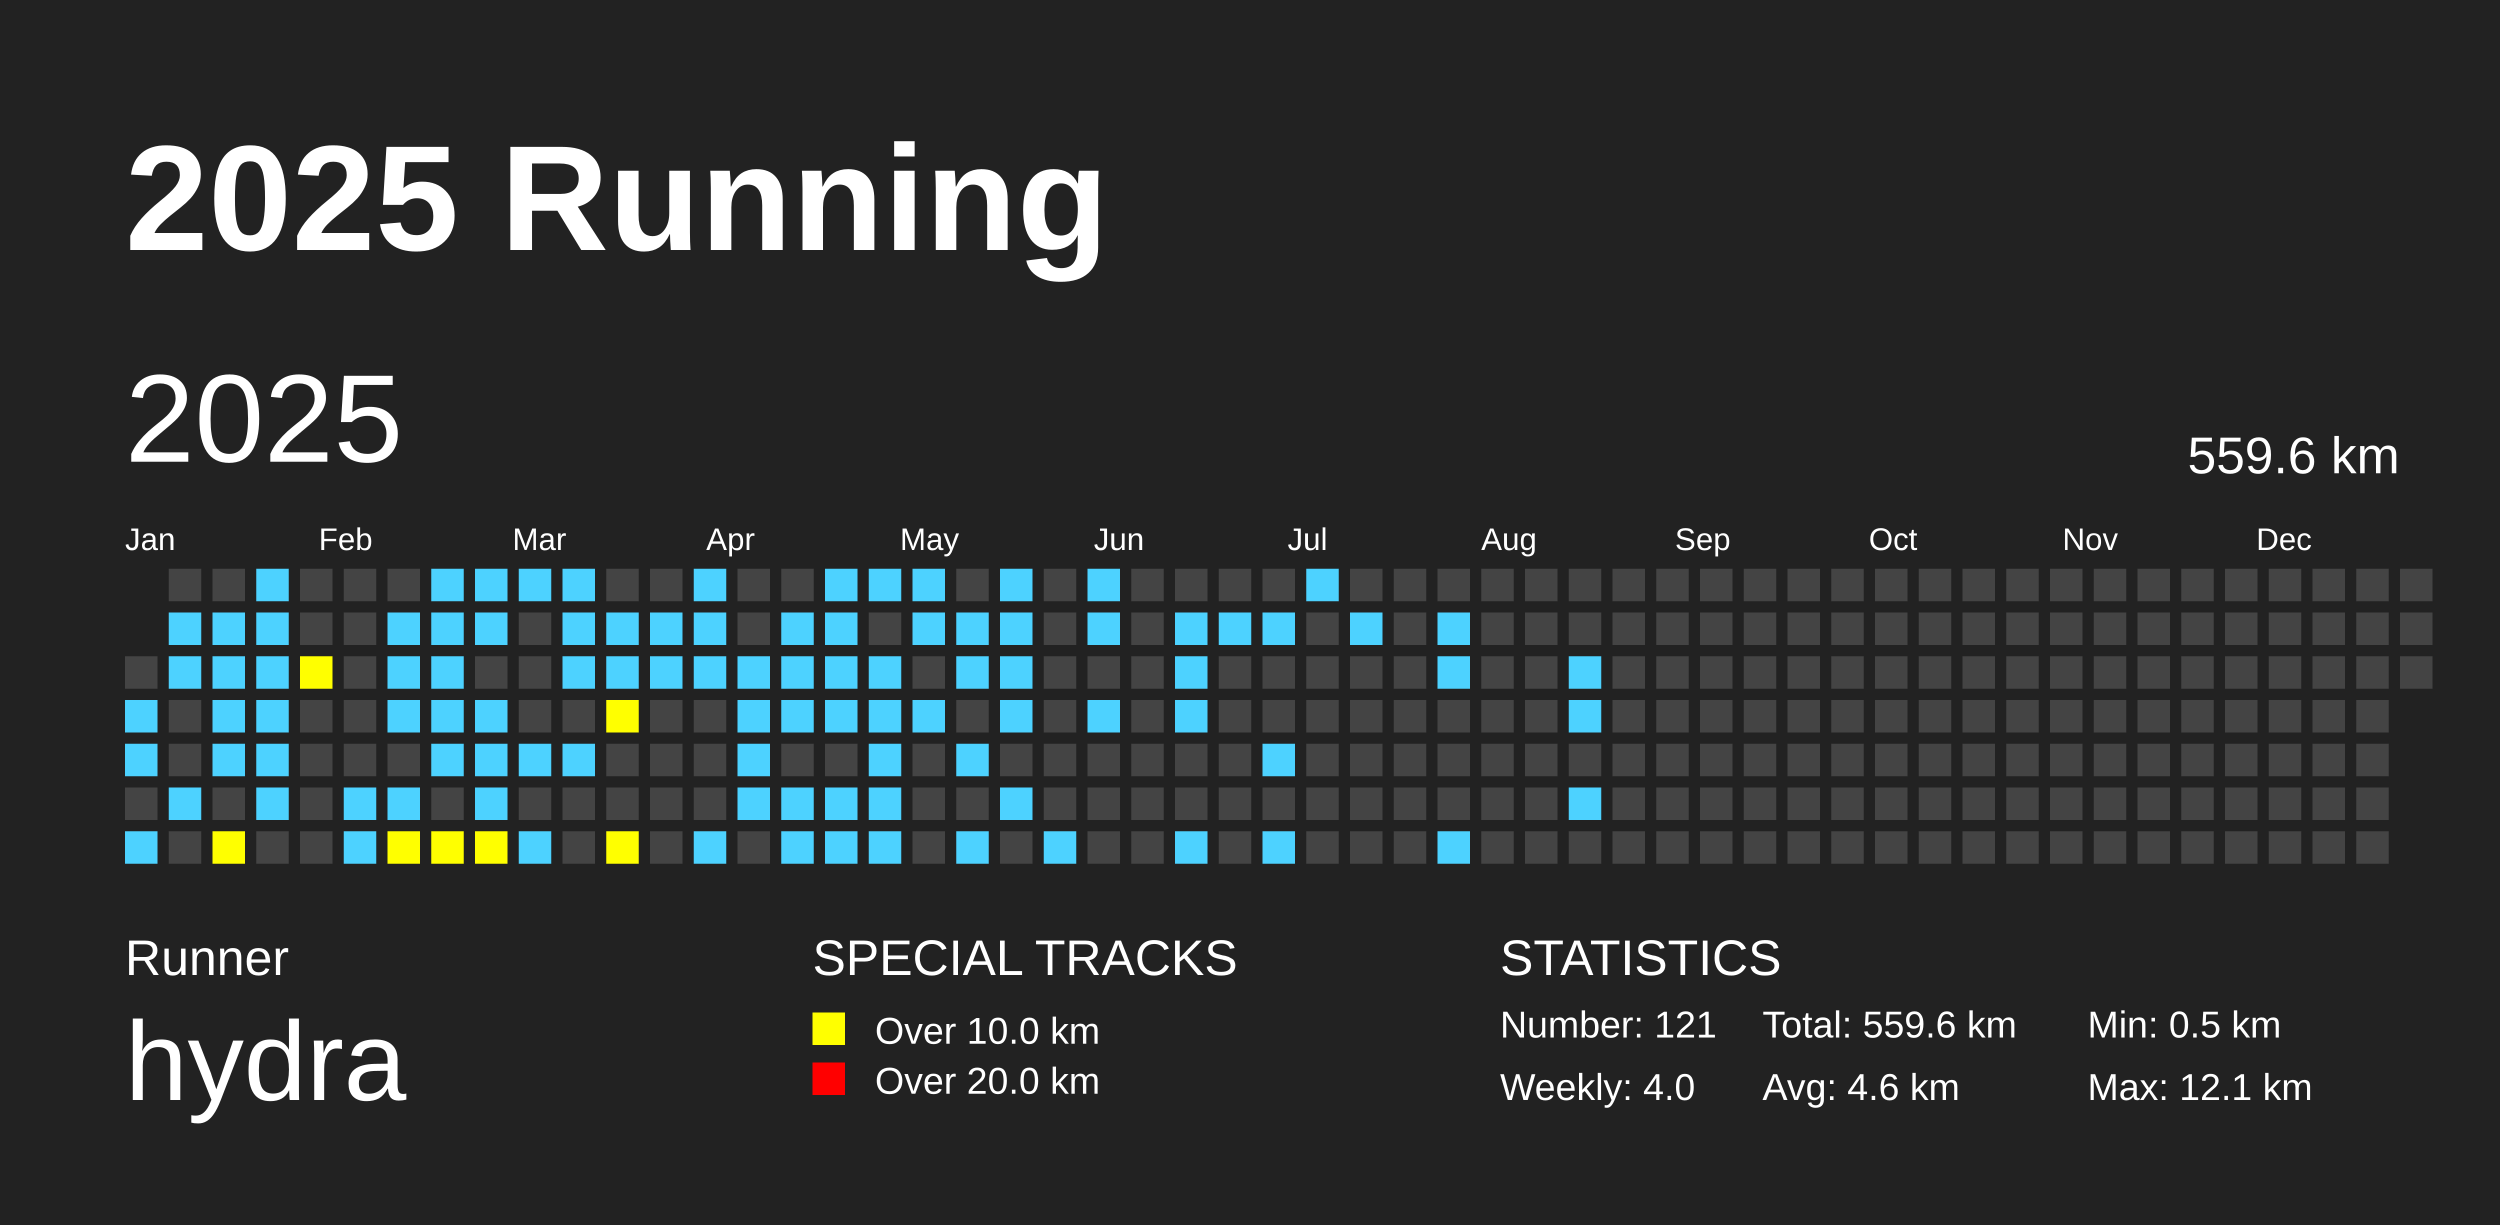
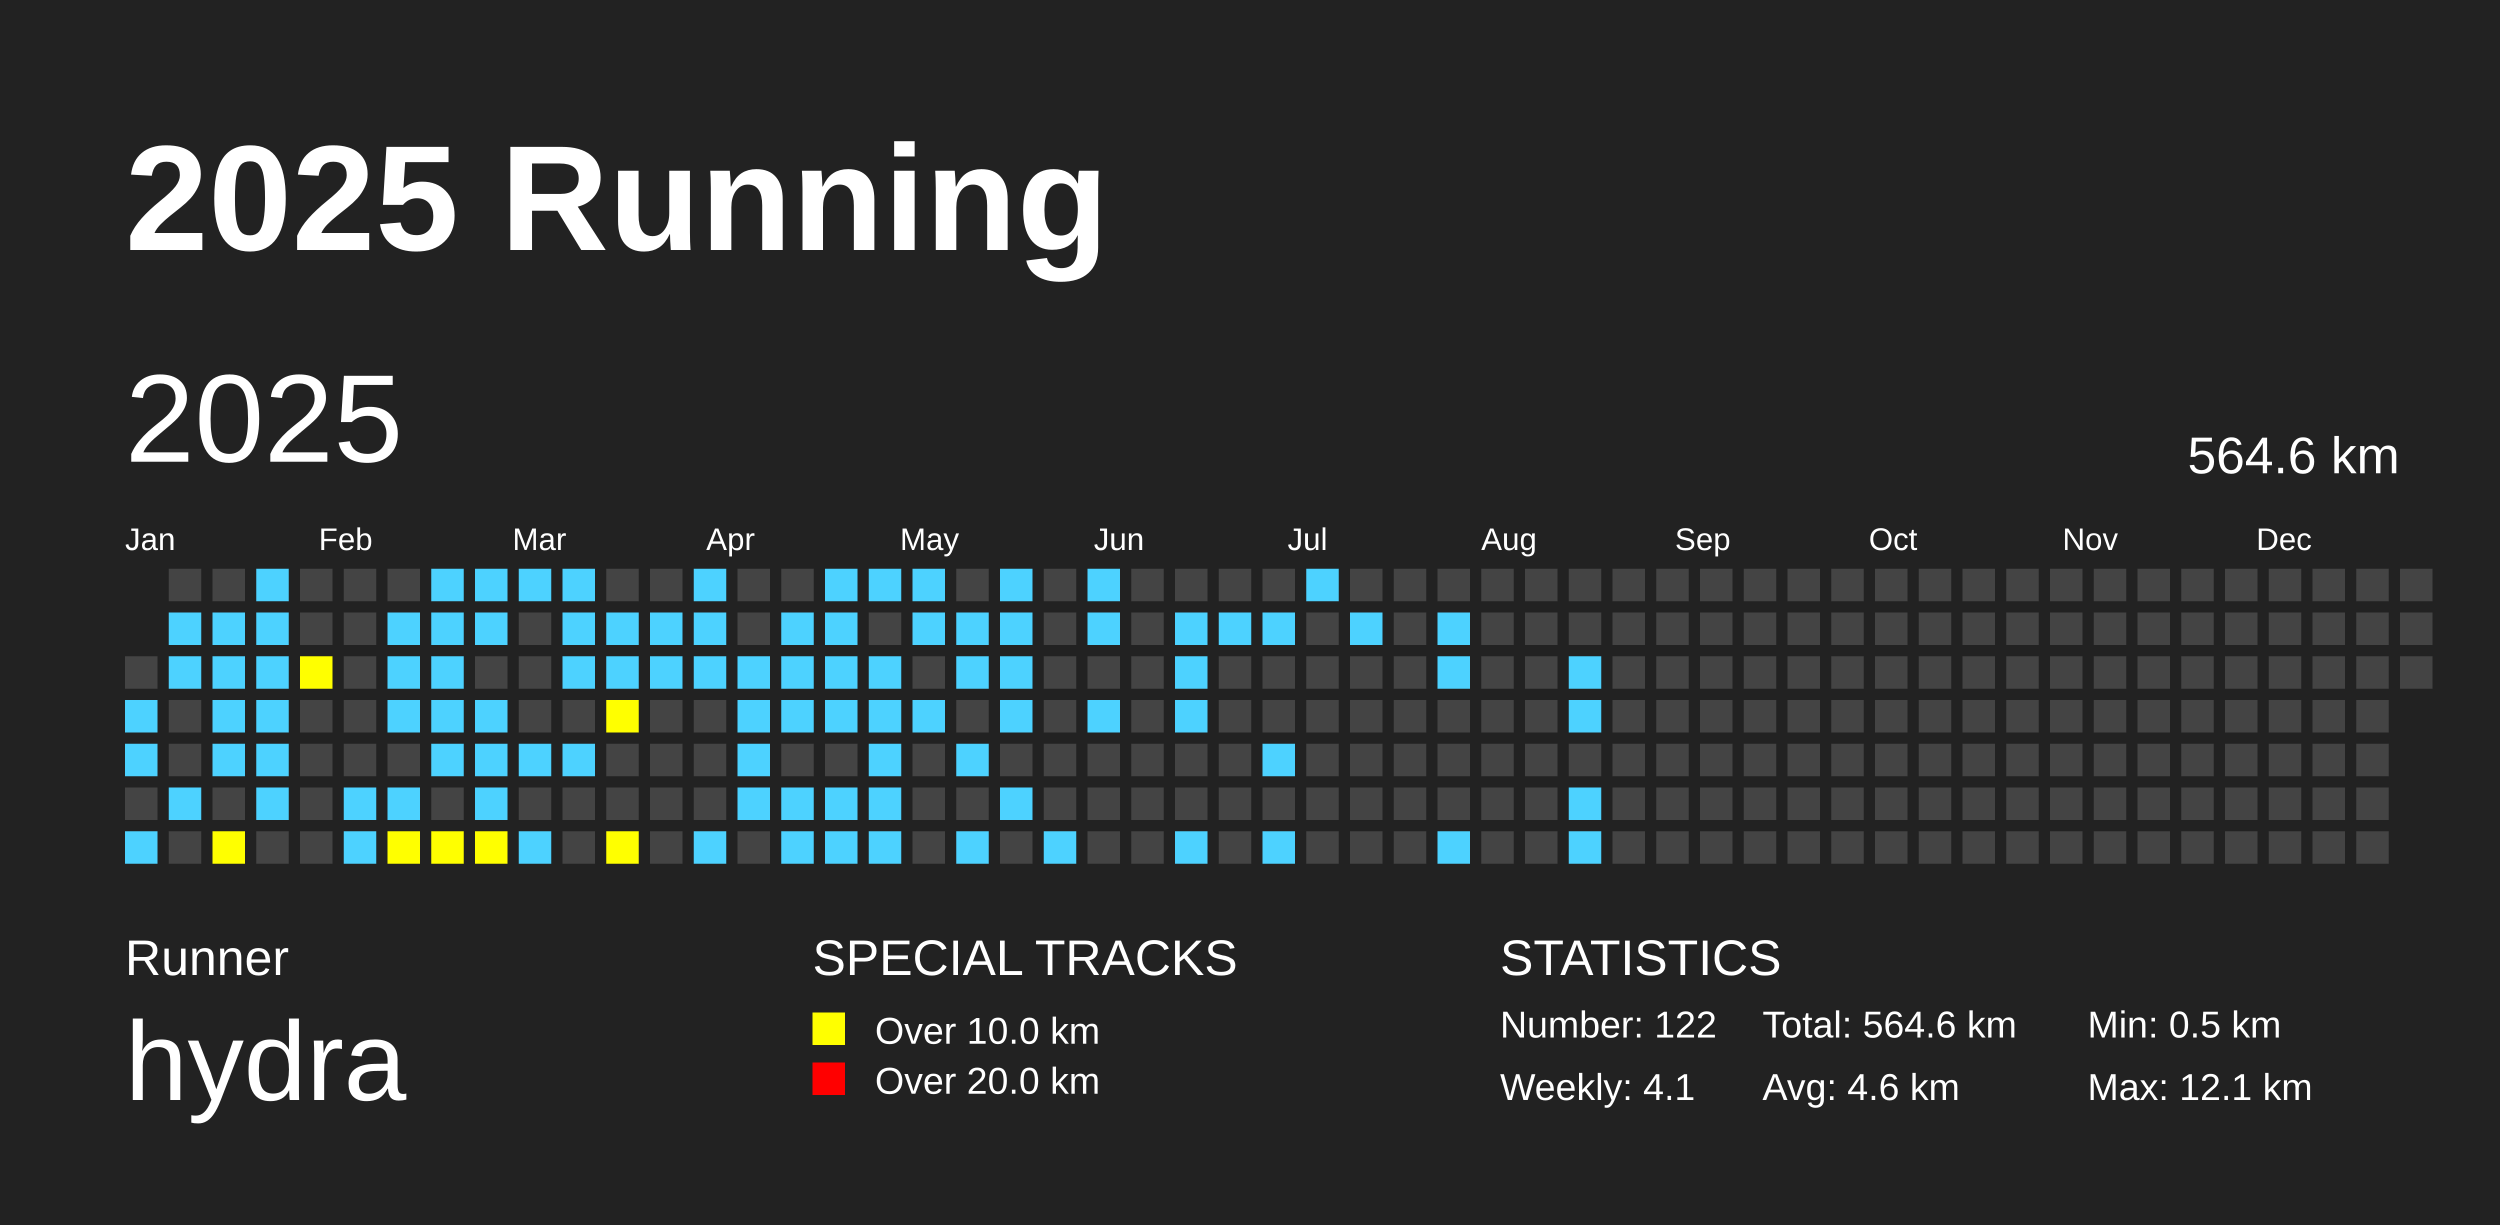
<svg xmlns="http://www.w3.org/2000/svg" baseProfile="full" height="98mm" version="1.1" viewBox="0,0,200,98" width="200mm">
  <defs />
  <rect fill="#222222" height="98" width="200" x="0" y="0" />
  <text fill="#FFFFFF" style="font-size:12px; font-family:Arial; font-weight:bold;" x="10" y="20">2025 Running</text>
  <text fill="#FFFFFF" style="font-size:4px; font-family:Arial" x="10" y="78">Runner</text>
  <text fill="#FFFFFF" style="font-size:9px; font-family:Arial" x="10" y="88">hydra</text>
  <text fill="#FFFFFF" style="font-size:4px; font-family:Arial" x="65" y="78">SPECIAL TRACKS</text>
  <rect fill="yellow" height="2.6" width="2.6" x="65" y="81" />
  <text fill="#FFFFFF" style="font-size:3px; font-family:Arial" x="70" y="83.5">Over 10.0 km</text>
  <rect fill="red" height="2.6" width="2.6" x="65" y="85" />
  <text fill="#FFFFFF" style="font-size:3px; font-family:Arial" x="70" y="87.5">Over 20.0 km</text>
  <text fill="#FFFFFF" style="font-size:4px; font-family:Arial" x="120" y="78">STATISTICS</text>
-   <text fill="#FFFFFF" style="font-size:3px; font-family:Arial" x="120" y="83">Number: 121</text>
-   <text fill="#FFFFFF" style="font-size:3px; font-family:Arial" x="120" y="88">Weekly: 4.0</text>
-   <text fill="#FFFFFF" style="font-size:3px; font-family:Arial" x="141" y="83">Total: 559.6 km</text>
+   <text fill="#FFFFFF" style="font-size:3px; font-family:Arial" x="120" y="83">Number: 122</text>
+   <text fill="#FFFFFF" style="font-size:3px; font-family:Arial" x="120" y="88">Weekly: 4.1</text>
+   <text fill="#FFFFFF" style="font-size:3px; font-family:Arial" x="141" y="83">Total: 564.6 km</text>
  <text fill="#FFFFFF" style="font-size:3px; font-family:Arial" x="141" y="88">Avg: 4.6 km</text>
  <text fill="#FFFFFF" style="font-size:3px; font-family:Arial" x="167" y="83">Min: 0.5 km</text>
  <text fill="#FFFFFF" style="font-size:3px; font-family:Arial" x="167" y="88">Max: 12.1 km</text>
  <text dominant-baseline="hanging" fill="#FFFFFF" style="font-size:10.0px; font-family:Arial;" x="10" y="30">2025</text>
-   <text dominant-baseline="hanging" fill="#FFFFFF" style="font-size:4.125px; font-family:Arial;" x="175" y="35">559.6 km</text>
+   <text dominant-baseline="hanging" fill="#FFFFFF" style="font-size:4.125px; font-family:Arial;" x="175" y="35">564.6 km</text>
  <text fill="#FFFFFF" style="font-size:2.5px; font-family:Arial" x="10.0" y="44">Jan</text>
  <text fill="#FFFFFF" style="font-size:2.5px; font-family:Arial" x="25.5" y="44">Feb</text>
  <text fill="#FFFFFF" style="font-size:2.5px; font-family:Arial" x="41.0" y="44">Mar</text>
  <text fill="#FFFFFF" style="font-size:2.5px; font-family:Arial" x="56.5" y="44">Apr</text>
  <text fill="#FFFFFF" style="font-size:2.5px; font-family:Arial" x="72.0" y="44">May</text>
  <text fill="#FFFFFF" style="font-size:2.5px; font-family:Arial" x="87.5" y="44">Jun</text>
  <text fill="#FFFFFF" style="font-size:2.5px; font-family:Arial" x="103.0" y="44">Jul</text>
  <text fill="#FFFFFF" style="font-size:2.5px; font-family:Arial" x="118.5" y="44">Aug</text>
  <text fill="#FFFFFF" style="font-size:2.5px; font-family:Arial" x="134.0" y="44">Sep</text>
  <text fill="#FFFFFF" style="font-size:2.5px; font-family:Arial" x="149.5" y="44">Oct</text>
  <text fill="#FFFFFF" style="font-size:2.5px; font-family:Arial" x="165.0" y="44">Nov</text>
  <text fill="#FFFFFF" style="font-size:2.5px; font-family:Arial" x="180.5" y="44">Dec</text>
  <rect fill="#444444" height="2.6" width="2.6" x="10.0" y="52.5" />
  <rect fill="#4DD2FF" height="2.6" width="2.6" x="10.0" y="56.0" />
  <rect fill="#4DD2FF" height="2.6" width="2.6" x="10.0" y="59.5" />
  <rect fill="#444444" height="2.6" width="2.6" x="10.0" y="63.0" />
  <rect fill="#4DD2FF" height="2.6" width="2.6" x="10.0" y="66.5" />
  <rect fill="#444444" height="2.6" width="2.6" x="13.5" y="45.5" />
  <rect fill="#4DD2FF" height="2.6" width="2.6" x="13.5" y="49.0" />
  <rect fill="#4DD2FF" height="2.6" width="2.6" x="13.5" y="52.5" />
  <rect fill="#444444" height="2.6" width="2.6" x="13.5" y="56.0" />
  <rect fill="#444444" height="2.6" width="2.6" x="13.5" y="59.5" />
  <rect fill="#4DD2FF" height="2.6" width="2.6" x="13.5" y="63.0" />
  <rect fill="#444444" height="2.6" width="2.6" x="13.5" y="66.5" />
  <rect fill="#444444" height="2.6" width="2.6" x="17.0" y="45.5" />
  <rect fill="#4DD2FF" height="2.6" width="2.6" x="17.0" y="49.0" />
  <rect fill="#4DD2FF" height="2.6" width="2.6" x="17.0" y="52.5" />
  <rect fill="#4DD2FF" height="2.6" width="2.6" x="17.0" y="56.0" />
  <rect fill="#4DD2FF" height="2.6" width="2.6" x="17.0" y="59.5" />
  <rect fill="#444444" height="2.6" width="2.6" x="17.0" y="63.0" />
  <rect fill="yellow" height="2.6" width="2.6" x="17.0" y="66.5" />
  <rect fill="#4DD2FF" height="2.6" width="2.6" x="20.5" y="45.5" />
  <rect fill="#4DD2FF" height="2.6" width="2.6" x="20.5" y="49.0" />
  <rect fill="#4DD2FF" height="2.6" width="2.6" x="20.5" y="52.5" />
  <rect fill="#4DD2FF" height="2.6" width="2.6" x="20.5" y="56.0" />
  <rect fill="#4DD2FF" height="2.6" width="2.6" x="20.5" y="59.5" />
  <rect fill="#4DD2FF" height="2.6" width="2.6" x="20.5" y="63.0" />
  <rect fill="#444444" height="2.6" width="2.6" x="20.5" y="66.5" />
  <rect fill="#444444" height="2.6" width="2.6" x="24.0" y="45.5" />
  <rect fill="#444444" height="2.6" width="2.6" x="24.0" y="49.0" />
  <rect fill="yellow" height="2.6" width="2.6" x="24.0" y="52.5" />
  <rect fill="#444444" height="2.6" width="2.6" x="24.0" y="56.0" />
  <rect fill="#444444" height="2.6" width="2.6" x="24.0" y="59.5" />
  <rect fill="#444444" height="2.6" width="2.6" x="24.0" y="63.0" />
  <rect fill="#444444" height="2.6" width="2.6" x="24.0" y="66.5" />
  <rect fill="#444444" height="2.6" width="2.6" x="27.5" y="45.5" />
  <rect fill="#444444" height="2.6" width="2.6" x="27.5" y="49.0" />
  <rect fill="#444444" height="2.6" width="2.6" x="27.5" y="52.5" />
  <rect fill="#444444" height="2.6" width="2.6" x="27.5" y="56.0" />
  <rect fill="#444444" height="2.6" width="2.6" x="27.5" y="59.5" />
  <rect fill="#4DD2FF" height="2.6" width="2.6" x="27.5" y="63.0" />
  <rect fill="#4DD2FF" height="2.6" width="2.6" x="27.5" y="66.5" />
  <rect fill="#444444" height="2.6" width="2.6" x="31.0" y="45.5" />
  <rect fill="#4DD2FF" height="2.6" width="2.6" x="31.0" y="49.0" />
  <rect fill="#4DD2FF" height="2.6" width="2.6" x="31.0" y="52.5" />
  <rect fill="#4DD2FF" height="2.6" width="2.6" x="31.0" y="56.0" />
  <rect fill="#444444" height="2.6" width="2.6" x="31.0" y="59.5" />
  <rect fill="#4DD2FF" height="2.6" width="2.6" x="31.0" y="63.0" />
  <rect fill="yellow" height="2.6" width="2.6" x="31.0" y="66.5" />
  <rect fill="#4DD2FF" height="2.6" width="2.6" x="34.5" y="45.5" />
  <rect fill="#4DD2FF" height="2.6" width="2.6" x="34.5" y="49.0" />
  <rect fill="#4DD2FF" height="2.6" width="2.6" x="34.5" y="52.5" />
  <rect fill="#4DD2FF" height="2.6" width="2.6" x="34.5" y="56.0" />
  <rect fill="#4DD2FF" height="2.6" width="2.6" x="34.5" y="59.5" />
  <rect fill="#444444" height="2.6" width="2.6" x="34.5" y="63.0" />
  <rect fill="yellow" height="2.6" width="2.6" x="34.5" y="66.5" />
  <rect fill="#4DD2FF" height="2.6" width="2.6" x="38.0" y="45.5" />
  <rect fill="#4DD2FF" height="2.6" width="2.6" x="38.0" y="49.0" />
  <rect fill="#444444" height="2.6" width="2.6" x="38.0" y="52.5" />
  <rect fill="#4DD2FF" height="2.6" width="2.6" x="38.0" y="56.0" />
  <rect fill="#4DD2FF" height="2.6" width="2.6" x="38.0" y="59.5" />
  <rect fill="#4DD2FF" height="2.6" width="2.6" x="38.0" y="63.0" />
  <rect fill="yellow" height="2.6" width="2.6" x="38.0" y="66.5" />
  <rect fill="#4DD2FF" height="2.6" width="2.6" x="41.5" y="45.5" />
  <rect fill="#444444" height="2.6" width="2.6" x="41.5" y="49.0" />
  <rect fill="#444444" height="2.6" width="2.6" x="41.5" y="52.5" />
  <rect fill="#444444" height="2.6" width="2.6" x="41.5" y="56.0" />
  <rect fill="#4DD2FF" height="2.6" width="2.6" x="41.5" y="59.5" />
  <rect fill="#444444" height="2.6" width="2.6" x="41.5" y="63.0" />
  <rect fill="#4DD2FF" height="2.6" width="2.6" x="41.5" y="66.5" />
  <rect fill="#4DD2FF" height="2.6" width="2.6" x="45.0" y="45.5" />
  <rect fill="#4DD2FF" height="2.6" width="2.6" x="45.0" y="49.0" />
  <rect fill="#4DD2FF" height="2.6" width="2.6" x="45.0" y="52.5" />
  <rect fill="#444444" height="2.6" width="2.6" x="45.0" y="56.0" />
  <rect fill="#4DD2FF" height="2.6" width="2.6" x="45.0" y="59.5" />
  <rect fill="#444444" height="2.6" width="2.6" x="45.0" y="63.0" />
  <rect fill="#444444" height="2.6" width="2.6" x="45.0" y="66.5" />
  <rect fill="#444444" height="2.6" width="2.6" x="48.5" y="45.5" />
  <rect fill="#4DD2FF" height="2.6" width="2.6" x="48.5" y="49.0" />
  <rect fill="#4DD2FF" height="2.6" width="2.6" x="48.5" y="52.5" />
  <rect fill="yellow" height="2.6" width="2.6" x="48.5" y="56.0" />
  <rect fill="#444444" height="2.6" width="2.6" x="48.5" y="59.5" />
  <rect fill="#444444" height="2.6" width="2.6" x="48.5" y="63.0" />
  <rect fill="yellow" height="2.6" width="2.6" x="48.5" y="66.5" />
  <rect fill="#444444" height="2.6" width="2.6" x="52.0" y="45.5" />
  <rect fill="#4DD2FF" height="2.6" width="2.6" x="52.0" y="49.0" />
  <rect fill="#4DD2FF" height="2.6" width="2.6" x="52.0" y="52.5" />
  <rect fill="#444444" height="2.6" width="2.6" x="52.0" y="56.0" />
  <rect fill="#444444" height="2.6" width="2.6" x="52.0" y="59.5" />
  <rect fill="#444444" height="2.6" width="2.6" x="52.0" y="63.0" />
  <rect fill="#444444" height="2.6" width="2.6" x="52.0" y="66.5" />
  <rect fill="#4DD2FF" height="2.6" width="2.6" x="55.5" y="45.5" />
  <rect fill="#4DD2FF" height="2.6" width="2.6" x="55.5" y="49.0" />
  <rect fill="#4DD2FF" height="2.6" width="2.6" x="55.5" y="52.5" />
  <rect fill="#444444" height="2.6" width="2.6" x="55.5" y="56.0" />
  <rect fill="#444444" height="2.6" width="2.6" x="55.5" y="59.5" />
  <rect fill="#444444" height="2.6" width="2.6" x="55.5" y="63.0" />
  <rect fill="#4DD2FF" height="2.6" width="2.6" x="55.5" y="66.5" />
  <rect fill="#444444" height="2.6" width="2.6" x="59.0" y="45.5" />
  <rect fill="#444444" height="2.6" width="2.6" x="59.0" y="49.0" />
  <rect fill="#4DD2FF" height="2.6" width="2.6" x="59.0" y="52.5" />
  <rect fill="#4DD2FF" height="2.6" width="2.6" x="59.0" y="56.0" />
  <rect fill="#4DD2FF" height="2.6" width="2.6" x="59.0" y="59.5" />
  <rect fill="#4DD2FF" height="2.6" width="2.6" x="59.0" y="63.0" />
  <rect fill="#444444" height="2.6" width="2.6" x="59.0" y="66.5" />
  <rect fill="#444444" height="2.6" width="2.6" x="62.5" y="45.5" />
  <rect fill="#4DD2FF" height="2.6" width="2.6" x="62.5" y="49.0" />
  <rect fill="#4DD2FF" height="2.6" width="2.6" x="62.5" y="52.5" />
  <rect fill="#4DD2FF" height="2.6" width="2.6" x="62.5" y="56.0" />
  <rect fill="#444444" height="2.6" width="2.6" x="62.5" y="59.5" />
  <rect fill="#4DD2FF" height="2.6" width="2.6" x="62.5" y="63.0" />
  <rect fill="#4DD2FF" height="2.6" width="2.6" x="62.5" y="66.5" />
  <rect fill="#4DD2FF" height="2.6" width="2.6" x="66.0" y="45.5" />
  <rect fill="#4DD2FF" height="2.6" width="2.6" x="66.0" y="49.0" />
  <rect fill="#4DD2FF" height="2.6" width="2.6" x="66.0" y="52.5" />
  <rect fill="#4DD2FF" height="2.6" width="2.6" x="66.0" y="56.0" />
  <rect fill="#444444" height="2.6" width="2.6" x="66.0" y="59.5" />
  <rect fill="#4DD2FF" height="2.6" width="2.6" x="66.0" y="63.0" />
  <rect fill="#4DD2FF" height="2.6" width="2.6" x="66.0" y="66.5" />
  <rect fill="#4DD2FF" height="2.6" width="2.6" x="69.5" y="45.5" />
  <rect fill="#444444" height="2.6" width="2.6" x="69.5" y="49.0" />
  <rect fill="#4DD2FF" height="2.6" width="2.6" x="69.5" y="52.5" />
  <rect fill="#4DD2FF" height="2.6" width="2.6" x="69.5" y="56.0" />
  <rect fill="#4DD2FF" height="2.6" width="2.6" x="69.5" y="59.5" />
  <rect fill="#4DD2FF" height="2.6" width="2.6" x="69.5" y="63.0" />
  <rect fill="#4DD2FF" height="2.6" width="2.6" x="69.5" y="66.5" />
  <rect fill="#4DD2FF" height="2.6" width="2.6" x="73.0" y="45.5" />
  <rect fill="#4DD2FF" height="2.6" width="2.6" x="73.0" y="49.0" />
  <rect fill="#444444" height="2.6" width="2.6" x="73.0" y="52.5" />
  <rect fill="#4DD2FF" height="2.6" width="2.6" x="73.0" y="56.0" />
  <rect fill="#444444" height="2.6" width="2.6" x="73.0" y="59.5" />
  <rect fill="#444444" height="2.6" width="2.6" x="73.0" y="63.0" />
  <rect fill="#444444" height="2.6" width="2.6" x="73.0" y="66.5" />
  <rect fill="#444444" height="2.6" width="2.6" x="76.5" y="45.5" />
  <rect fill="#4DD2FF" height="2.6" width="2.6" x="76.5" y="49.0" />
  <rect fill="#4DD2FF" height="2.6" width="2.6" x="76.5" y="52.5" />
  <rect fill="#444444" height="2.6" width="2.6" x="76.5" y="56.0" />
  <rect fill="#4DD2FF" height="2.6" width="2.6" x="76.5" y="59.5" />
  <rect fill="#444444" height="2.6" width="2.6" x="76.5" y="63.0" />
  <rect fill="#4DD2FF" height="2.6" width="2.6" x="76.5" y="66.5" />
  <rect fill="#4DD2FF" height="2.6" width="2.6" x="80.0" y="45.5" />
  <rect fill="#4DD2FF" height="2.6" width="2.6" x="80.0" y="49.0" />
  <rect fill="#4DD2FF" height="2.6" width="2.6" x="80.0" y="52.5" />
  <rect fill="#4DD2FF" height="2.6" width="2.6" x="80.0" y="56.0" />
  <rect fill="#444444" height="2.6" width="2.6" x="80.0" y="59.5" />
  <rect fill="#4DD2FF" height="2.6" width="2.6" x="80.0" y="63.0" />
  <rect fill="#444444" height="2.6" width="2.6" x="80.0" y="66.5" />
  <rect fill="#444444" height="2.6" width="2.6" x="83.5" y="45.5" />
  <rect fill="#444444" height="2.6" width="2.6" x="83.5" y="49.0" />
  <rect fill="#444444" height="2.6" width="2.6" x="83.5" y="52.5" />
  <rect fill="#444444" height="2.6" width="2.6" x="83.5" y="56.0" />
  <rect fill="#444444" height="2.6" width="2.6" x="83.5" y="59.5" />
  <rect fill="#444444" height="2.6" width="2.6" x="83.5" y="63.0" />
  <rect fill="#4DD2FF" height="2.6" width="2.6" x="83.5" y="66.5" />
  <rect fill="#4DD2FF" height="2.6" width="2.6" x="87.0" y="45.5" />
  <rect fill="#4DD2FF" height="2.6" width="2.6" x="87.0" y="49.0" />
  <rect fill="#444444" height="2.6" width="2.6" x="87.0" y="52.5" />
  <rect fill="#4DD2FF" height="2.6" width="2.6" x="87.0" y="56.0" />
  <rect fill="#444444" height="2.6" width="2.6" x="87.0" y="59.5" />
  <rect fill="#444444" height="2.6" width="2.6" x="87.0" y="63.0" />
  <rect fill="#444444" height="2.6" width="2.6" x="87.0" y="66.5" />
  <rect fill="#444444" height="2.6" width="2.6" x="90.5" y="45.5" />
  <rect fill="#444444" height="2.6" width="2.6" x="90.5" y="49.0" />
  <rect fill="#444444" height="2.6" width="2.6" x="90.5" y="52.5" />
  <rect fill="#444444" height="2.6" width="2.6" x="90.5" y="56.0" />
  <rect fill="#444444" height="2.6" width="2.6" x="90.5" y="59.5" />
  <rect fill="#444444" height="2.6" width="2.6" x="90.5" y="63.0" />
  <rect fill="#444444" height="2.6" width="2.6" x="90.5" y="66.5" />
  <rect fill="#444444" height="2.6" width="2.6" x="94.0" y="45.5" />
  <rect fill="#4DD2FF" height="2.6" width="2.6" x="94.0" y="49.0" />
  <rect fill="#4DD2FF" height="2.6" width="2.6" x="94.0" y="52.5" />
  <rect fill="#4DD2FF" height="2.6" width="2.6" x="94.0" y="56.0" />
  <rect fill="#444444" height="2.6" width="2.6" x="94.0" y="59.5" />
  <rect fill="#444444" height="2.6" width="2.6" x="94.0" y="63.0" />
  <rect fill="#4DD2FF" height="2.6" width="2.6" x="94.0" y="66.5" />
  <rect fill="#444444" height="2.6" width="2.6" x="97.5" y="45.5" />
  <rect fill="#4DD2FF" height="2.6" width="2.6" x="97.5" y="49.0" />
  <rect fill="#444444" height="2.6" width="2.6" x="97.5" y="52.5" />
  <rect fill="#444444" height="2.6" width="2.6" x="97.5" y="56.0" />
  <rect fill="#444444" height="2.6" width="2.6" x="97.5" y="59.5" />
  <rect fill="#444444" height="2.6" width="2.6" x="97.5" y="63.0" />
  <rect fill="#444444" height="2.6" width="2.6" x="97.5" y="66.5" />
  <rect fill="#444444" height="2.6" width="2.6" x="101.0" y="45.5" />
  <rect fill="#4DD2FF" height="2.6" width="2.6" x="101.0" y="49.0" />
  <rect fill="#444444" height="2.6" width="2.6" x="101.0" y="52.5" />
  <rect fill="#444444" height="2.6" width="2.6" x="101.0" y="56.0" />
  <rect fill="#4DD2FF" height="2.6" width="2.6" x="101.0" y="59.5" />
  <rect fill="#444444" height="2.6" width="2.6" x="101.0" y="63.0" />
  <rect fill="#4DD2FF" height="2.6" width="2.6" x="101.0" y="66.5" />
  <rect fill="#4DD2FF" height="2.6" width="2.6" x="104.5" y="45.5" />
  <rect fill="#444444" height="2.6" width="2.6" x="104.5" y="49.0" />
  <rect fill="#444444" height="2.6" width="2.6" x="104.5" y="52.5" />
  <rect fill="#444444" height="2.6" width="2.6" x="104.5" y="56.0" />
  <rect fill="#444444" height="2.6" width="2.6" x="104.5" y="59.5" />
  <rect fill="#444444" height="2.6" width="2.6" x="104.5" y="63.0" />
  <rect fill="#444444" height="2.6" width="2.6" x="104.5" y="66.5" />
  <rect fill="#444444" height="2.6" width="2.6" x="108.0" y="45.5" />
  <rect fill="#4DD2FF" height="2.6" width="2.6" x="108.0" y="49.0" />
  <rect fill="#444444" height="2.6" width="2.6" x="108.0" y="52.5" />
  <rect fill="#444444" height="2.6" width="2.6" x="108.0" y="56.0" />
  <rect fill="#444444" height="2.6" width="2.6" x="108.0" y="59.5" />
  <rect fill="#444444" height="2.6" width="2.6" x="108.0" y="63.0" />
  <rect fill="#444444" height="2.6" width="2.6" x="108.0" y="66.5" />
  <rect fill="#444444" height="2.6" width="2.6" x="111.5" y="45.5" />
  <rect fill="#444444" height="2.6" width="2.6" x="111.5" y="49.0" />
  <rect fill="#444444" height="2.6" width="2.6" x="111.5" y="52.5" />
  <rect fill="#444444" height="2.6" width="2.6" x="111.5" y="56.0" />
  <rect fill="#444444" height="2.6" width="2.6" x="111.5" y="59.5" />
  <rect fill="#444444" height="2.6" width="2.6" x="111.5" y="63.0" />
  <rect fill="#444444" height="2.6" width="2.6" x="111.5" y="66.5" />
  <rect fill="#444444" height="2.6" width="2.6" x="115.0" y="45.5" />
  <rect fill="#4DD2FF" height="2.6" width="2.6" x="115.0" y="49.0" />
  <rect fill="#4DD2FF" height="2.6" width="2.6" x="115.0" y="52.5" />
  <rect fill="#444444" height="2.6" width="2.6" x="115.0" y="56.0" />
  <rect fill="#444444" height="2.6" width="2.6" x="115.0" y="59.5" />
  <rect fill="#444444" height="2.6" width="2.6" x="115.0" y="63.0" />
  <rect fill="#4DD2FF" height="2.6" width="2.6" x="115.0" y="66.5" />
  <rect fill="#444444" height="2.6" width="2.6" x="118.5" y="45.5" />
  <rect fill="#444444" height="2.6" width="2.6" x="118.5" y="49.0" />
  <rect fill="#444444" height="2.6" width="2.6" x="118.5" y="52.5" />
  <rect fill="#444444" height="2.6" width="2.6" x="118.5" y="56.0" />
  <rect fill="#444444" height="2.6" width="2.6" x="118.5" y="59.5" />
  <rect fill="#444444" height="2.6" width="2.6" x="118.5" y="63.0" />
  <rect fill="#444444" height="2.6" width="2.6" x="118.5" y="66.5" />
  <rect fill="#444444" height="2.6" width="2.6" x="122.0" y="45.5" />
  <rect fill="#444444" height="2.6" width="2.6" x="122.0" y="49.0" />
  <rect fill="#444444" height="2.6" width="2.6" x="122.0" y="52.5" />
  <rect fill="#444444" height="2.6" width="2.6" x="122.0" y="56.0" />
  <rect fill="#444444" height="2.6" width="2.6" x="122.0" y="59.5" />
  <rect fill="#444444" height="2.6" width="2.6" x="122.0" y="63.0" />
  <rect fill="#444444" height="2.6" width="2.6" x="122.0" y="66.5" />
  <rect fill="#444444" height="2.6" width="2.6" x="125.5" y="45.5" />
  <rect fill="#444444" height="2.6" width="2.6" x="125.5" y="49.0" />
  <rect fill="#4DD2FF" height="2.6" width="2.6" x="125.5" y="52.5" />
  <rect fill="#4DD2FF" height="2.6" width="2.6" x="125.5" y="56.0" />
  <rect fill="#444444" height="2.6" width="2.6" x="125.5" y="59.5" />
  <rect fill="#4DD2FF" height="2.6" width="2.6" x="125.5" y="63.0" />
-   <rect fill="#444444" height="2.6" width="2.6" x="125.5" y="66.5" />
+   <rect fill="#4DD2FF" height="2.6" width="2.6" x="125.5" y="66.5" />
  <rect fill="#444444" height="2.6" width="2.6" x="129.0" y="45.5" />
  <rect fill="#444444" height="2.6" width="2.6" x="129.0" y="49.0" />
  <rect fill="#444444" height="2.6" width="2.6" x="129.0" y="52.5" />
  <rect fill="#444444" height="2.6" width="2.6" x="129.0" y="56.0" />
  <rect fill="#444444" height="2.6" width="2.6" x="129.0" y="59.5" />
  <rect fill="#444444" height="2.6" width="2.6" x="129.0" y="63.0" />
  <rect fill="#444444" height="2.6" width="2.6" x="129.0" y="66.5" />
  <rect fill="#444444" height="2.6" width="2.6" x="132.5" y="45.5" />
  <rect fill="#444444" height="2.6" width="2.6" x="132.5" y="49.0" />
  <rect fill="#444444" height="2.6" width="2.6" x="132.5" y="52.5" />
  <rect fill="#444444" height="2.6" width="2.6" x="132.5" y="56.0" />
  <rect fill="#444444" height="2.6" width="2.6" x="132.5" y="59.5" />
  <rect fill="#444444" height="2.6" width="2.6" x="132.5" y="63.0" />
  <rect fill="#444444" height="2.6" width="2.6" x="132.5" y="66.5" />
  <rect fill="#444444" height="2.6" width="2.6" x="136.0" y="45.5" />
  <rect fill="#444444" height="2.6" width="2.6" x="136.0" y="49.0" />
  <rect fill="#444444" height="2.6" width="2.6" x="136.0" y="52.5" />
  <rect fill="#444444" height="2.6" width="2.6" x="136.0" y="56.0" />
  <rect fill="#444444" height="2.6" width="2.6" x="136.0" y="59.5" />
  <rect fill="#444444" height="2.6" width="2.6" x="136.0" y="63.0" />
  <rect fill="#444444" height="2.6" width="2.6" x="136.0" y="66.5" />
  <rect fill="#444444" height="2.6" width="2.6" x="139.5" y="45.5" />
  <rect fill="#444444" height="2.6" width="2.6" x="139.5" y="49.0" />
  <rect fill="#444444" height="2.6" width="2.6" x="139.5" y="52.5" />
  <rect fill="#444444" height="2.6" width="2.6" x="139.5" y="56.0" />
  <rect fill="#444444" height="2.6" width="2.6" x="139.5" y="59.5" />
  <rect fill="#444444" height="2.6" width="2.6" x="139.5" y="63.0" />
  <rect fill="#444444" height="2.6" width="2.6" x="139.5" y="66.5" />
  <rect fill="#444444" height="2.6" width="2.6" x="143.0" y="45.5" />
  <rect fill="#444444" height="2.6" width="2.6" x="143.0" y="49.0" />
  <rect fill="#444444" height="2.6" width="2.6" x="143.0" y="52.5" />
  <rect fill="#444444" height="2.6" width="2.6" x="143.0" y="56.0" />
  <rect fill="#444444" height="2.6" width="2.6" x="143.0" y="59.5" />
  <rect fill="#444444" height="2.6" width="2.6" x="143.0" y="63.0" />
  <rect fill="#444444" height="2.6" width="2.6" x="143.0" y="66.5" />
  <rect fill="#444444" height="2.6" width="2.6" x="146.5" y="45.5" />
  <rect fill="#444444" height="2.6" width="2.6" x="146.5" y="49.0" />
  <rect fill="#444444" height="2.6" width="2.6" x="146.5" y="52.5" />
  <rect fill="#444444" height="2.6" width="2.6" x="146.5" y="56.0" />
  <rect fill="#444444" height="2.6" width="2.6" x="146.5" y="59.5" />
  <rect fill="#444444" height="2.6" width="2.6" x="146.5" y="63.0" />
  <rect fill="#444444" height="2.6" width="2.6" x="146.5" y="66.5" />
  <rect fill="#444444" height="2.6" width="2.6" x="150.0" y="45.5" />
  <rect fill="#444444" height="2.6" width="2.6" x="150.0" y="49.0" />
  <rect fill="#444444" height="2.6" width="2.6" x="150.0" y="52.5" />
  <rect fill="#444444" height="2.6" width="2.6" x="150.0" y="56.0" />
  <rect fill="#444444" height="2.6" width="2.6" x="150.0" y="59.5" />
  <rect fill="#444444" height="2.6" width="2.6" x="150.0" y="63.0" />
  <rect fill="#444444" height="2.6" width="2.6" x="150.0" y="66.5" />
  <rect fill="#444444" height="2.6" width="2.6" x="153.5" y="45.5" />
  <rect fill="#444444" height="2.6" width="2.6" x="153.5" y="49.0" />
  <rect fill="#444444" height="2.6" width="2.6" x="153.5" y="52.5" />
  <rect fill="#444444" height="2.6" width="2.6" x="153.5" y="56.0" />
  <rect fill="#444444" height="2.6" width="2.6" x="153.5" y="59.5" />
  <rect fill="#444444" height="2.6" width="2.6" x="153.5" y="63.0" />
  <rect fill="#444444" height="2.6" width="2.6" x="153.5" y="66.5" />
  <rect fill="#444444" height="2.6" width="2.6" x="157.0" y="45.5" />
  <rect fill="#444444" height="2.6" width="2.6" x="157.0" y="49.0" />
  <rect fill="#444444" height="2.6" width="2.6" x="157.0" y="52.5" />
  <rect fill="#444444" height="2.6" width="2.6" x="157.0" y="56.0" />
  <rect fill="#444444" height="2.6" width="2.6" x="157.0" y="59.5" />
  <rect fill="#444444" height="2.6" width="2.6" x="157.0" y="63.0" />
  <rect fill="#444444" height="2.6" width="2.6" x="157.0" y="66.5" />
  <rect fill="#444444" height="2.6" width="2.6" x="160.5" y="45.5" />
  <rect fill="#444444" height="2.6" width="2.6" x="160.5" y="49.0" />
  <rect fill="#444444" height="2.6" width="2.6" x="160.5" y="52.5" />
  <rect fill="#444444" height="2.6" width="2.6" x="160.5" y="56.0" />
  <rect fill="#444444" height="2.6" width="2.6" x="160.5" y="59.5" />
  <rect fill="#444444" height="2.6" width="2.6" x="160.5" y="63.0" />
  <rect fill="#444444" height="2.6" width="2.6" x="160.5" y="66.5" />
  <rect fill="#444444" height="2.6" width="2.6" x="164.0" y="45.5" />
  <rect fill="#444444" height="2.6" width="2.6" x="164.0" y="49.0" />
  <rect fill="#444444" height="2.6" width="2.6" x="164.0" y="52.5" />
  <rect fill="#444444" height="2.6" width="2.6" x="164.0" y="56.0" />
  <rect fill="#444444" height="2.6" width="2.6" x="164.0" y="59.5" />
  <rect fill="#444444" height="2.6" width="2.6" x="164.0" y="63.0" />
  <rect fill="#444444" height="2.6" width="2.6" x="164.0" y="66.5" />
  <rect fill="#444444" height="2.6" width="2.6" x="167.5" y="45.5" />
  <rect fill="#444444" height="2.6" width="2.6" x="167.5" y="49.0" />
  <rect fill="#444444" height="2.6" width="2.6" x="167.5" y="52.5" />
  <rect fill="#444444" height="2.6" width="2.6" x="167.5" y="56.0" />
  <rect fill="#444444" height="2.6" width="2.6" x="167.5" y="59.5" />
  <rect fill="#444444" height="2.6" width="2.6" x="167.5" y="63.0" />
  <rect fill="#444444" height="2.6" width="2.6" x="167.5" y="66.5" />
  <rect fill="#444444" height="2.6" width="2.6" x="171.0" y="45.5" />
  <rect fill="#444444" height="2.6" width="2.6" x="171.0" y="49.0" />
  <rect fill="#444444" height="2.6" width="2.6" x="171.0" y="52.5" />
  <rect fill="#444444" height="2.6" width="2.6" x="171.0" y="56.0" />
  <rect fill="#444444" height="2.6" width="2.6" x="171.0" y="59.5" />
  <rect fill="#444444" height="2.6" width="2.6" x="171.0" y="63.0" />
  <rect fill="#444444" height="2.6" width="2.6" x="171.0" y="66.5" />
  <rect fill="#444444" height="2.6" width="2.6" x="174.5" y="45.5" />
  <rect fill="#444444" height="2.6" width="2.6" x="174.5" y="49.0" />
  <rect fill="#444444" height="2.6" width="2.6" x="174.5" y="52.5" />
  <rect fill="#444444" height="2.6" width="2.6" x="174.5" y="56.0" />
  <rect fill="#444444" height="2.6" width="2.6" x="174.5" y="59.5" />
  <rect fill="#444444" height="2.6" width="2.6" x="174.5" y="63.0" />
  <rect fill="#444444" height="2.6" width="2.6" x="174.5" y="66.5" />
  <rect fill="#444444" height="2.6" width="2.6" x="178.0" y="45.5" />
  <rect fill="#444444" height="2.6" width="2.6" x="178.0" y="49.0" />
  <rect fill="#444444" height="2.6" width="2.6" x="178.0" y="52.5" />
  <rect fill="#444444" height="2.6" width="2.6" x="178.0" y="56.0" />
  <rect fill="#444444" height="2.6" width="2.6" x="178.0" y="59.5" />
  <rect fill="#444444" height="2.6" width="2.6" x="178.0" y="63.0" />
  <rect fill="#444444" height="2.6" width="2.6" x="178.0" y="66.5" />
  <rect fill="#444444" height="2.6" width="2.6" x="181.5" y="45.5" />
  <rect fill="#444444" height="2.6" width="2.6" x="181.5" y="49.0" />
  <rect fill="#444444" height="2.6" width="2.6" x="181.5" y="52.5" />
  <rect fill="#444444" height="2.6" width="2.6" x="181.5" y="56.0" />
  <rect fill="#444444" height="2.6" width="2.6" x="181.5" y="59.5" />
  <rect fill="#444444" height="2.6" width="2.6" x="181.5" y="63.0" />
  <rect fill="#444444" height="2.6" width="2.6" x="181.5" y="66.5" />
  <rect fill="#444444" height="2.6" width="2.6" x="185.0" y="45.5" />
  <rect fill="#444444" height="2.6" width="2.6" x="185.0" y="49.0" />
  <rect fill="#444444" height="2.6" width="2.6" x="185.0" y="52.5" />
  <rect fill="#444444" height="2.6" width="2.6" x="185.0" y="56.0" />
  <rect fill="#444444" height="2.6" width="2.6" x="185.0" y="59.5" />
  <rect fill="#444444" height="2.6" width="2.6" x="185.0" y="63.0" />
  <rect fill="#444444" height="2.6" width="2.6" x="185.0" y="66.5" />
  <rect fill="#444444" height="2.6" width="2.6" x="188.5" y="45.5" />
  <rect fill="#444444" height="2.6" width="2.6" x="188.5" y="49.0" />
  <rect fill="#444444" height="2.6" width="2.6" x="188.5" y="52.5" />
  <rect fill="#444444" height="2.6" width="2.6" x="188.5" y="56.0" />
  <rect fill="#444444" height="2.6" width="2.6" x="188.5" y="59.5" />
  <rect fill="#444444" height="2.6" width="2.6" x="188.5" y="63.0" />
  <rect fill="#444444" height="2.6" width="2.6" x="188.5" y="66.5" />
  <rect fill="#444444" height="2.6" width="2.6" x="192.0" y="45.5" />
  <rect fill="#444444" height="2.6" width="2.6" x="192.0" y="49.0" />
  <rect fill="#444444" height="2.6" width="2.6" x="192.0" y="52.5" />
</svg>
